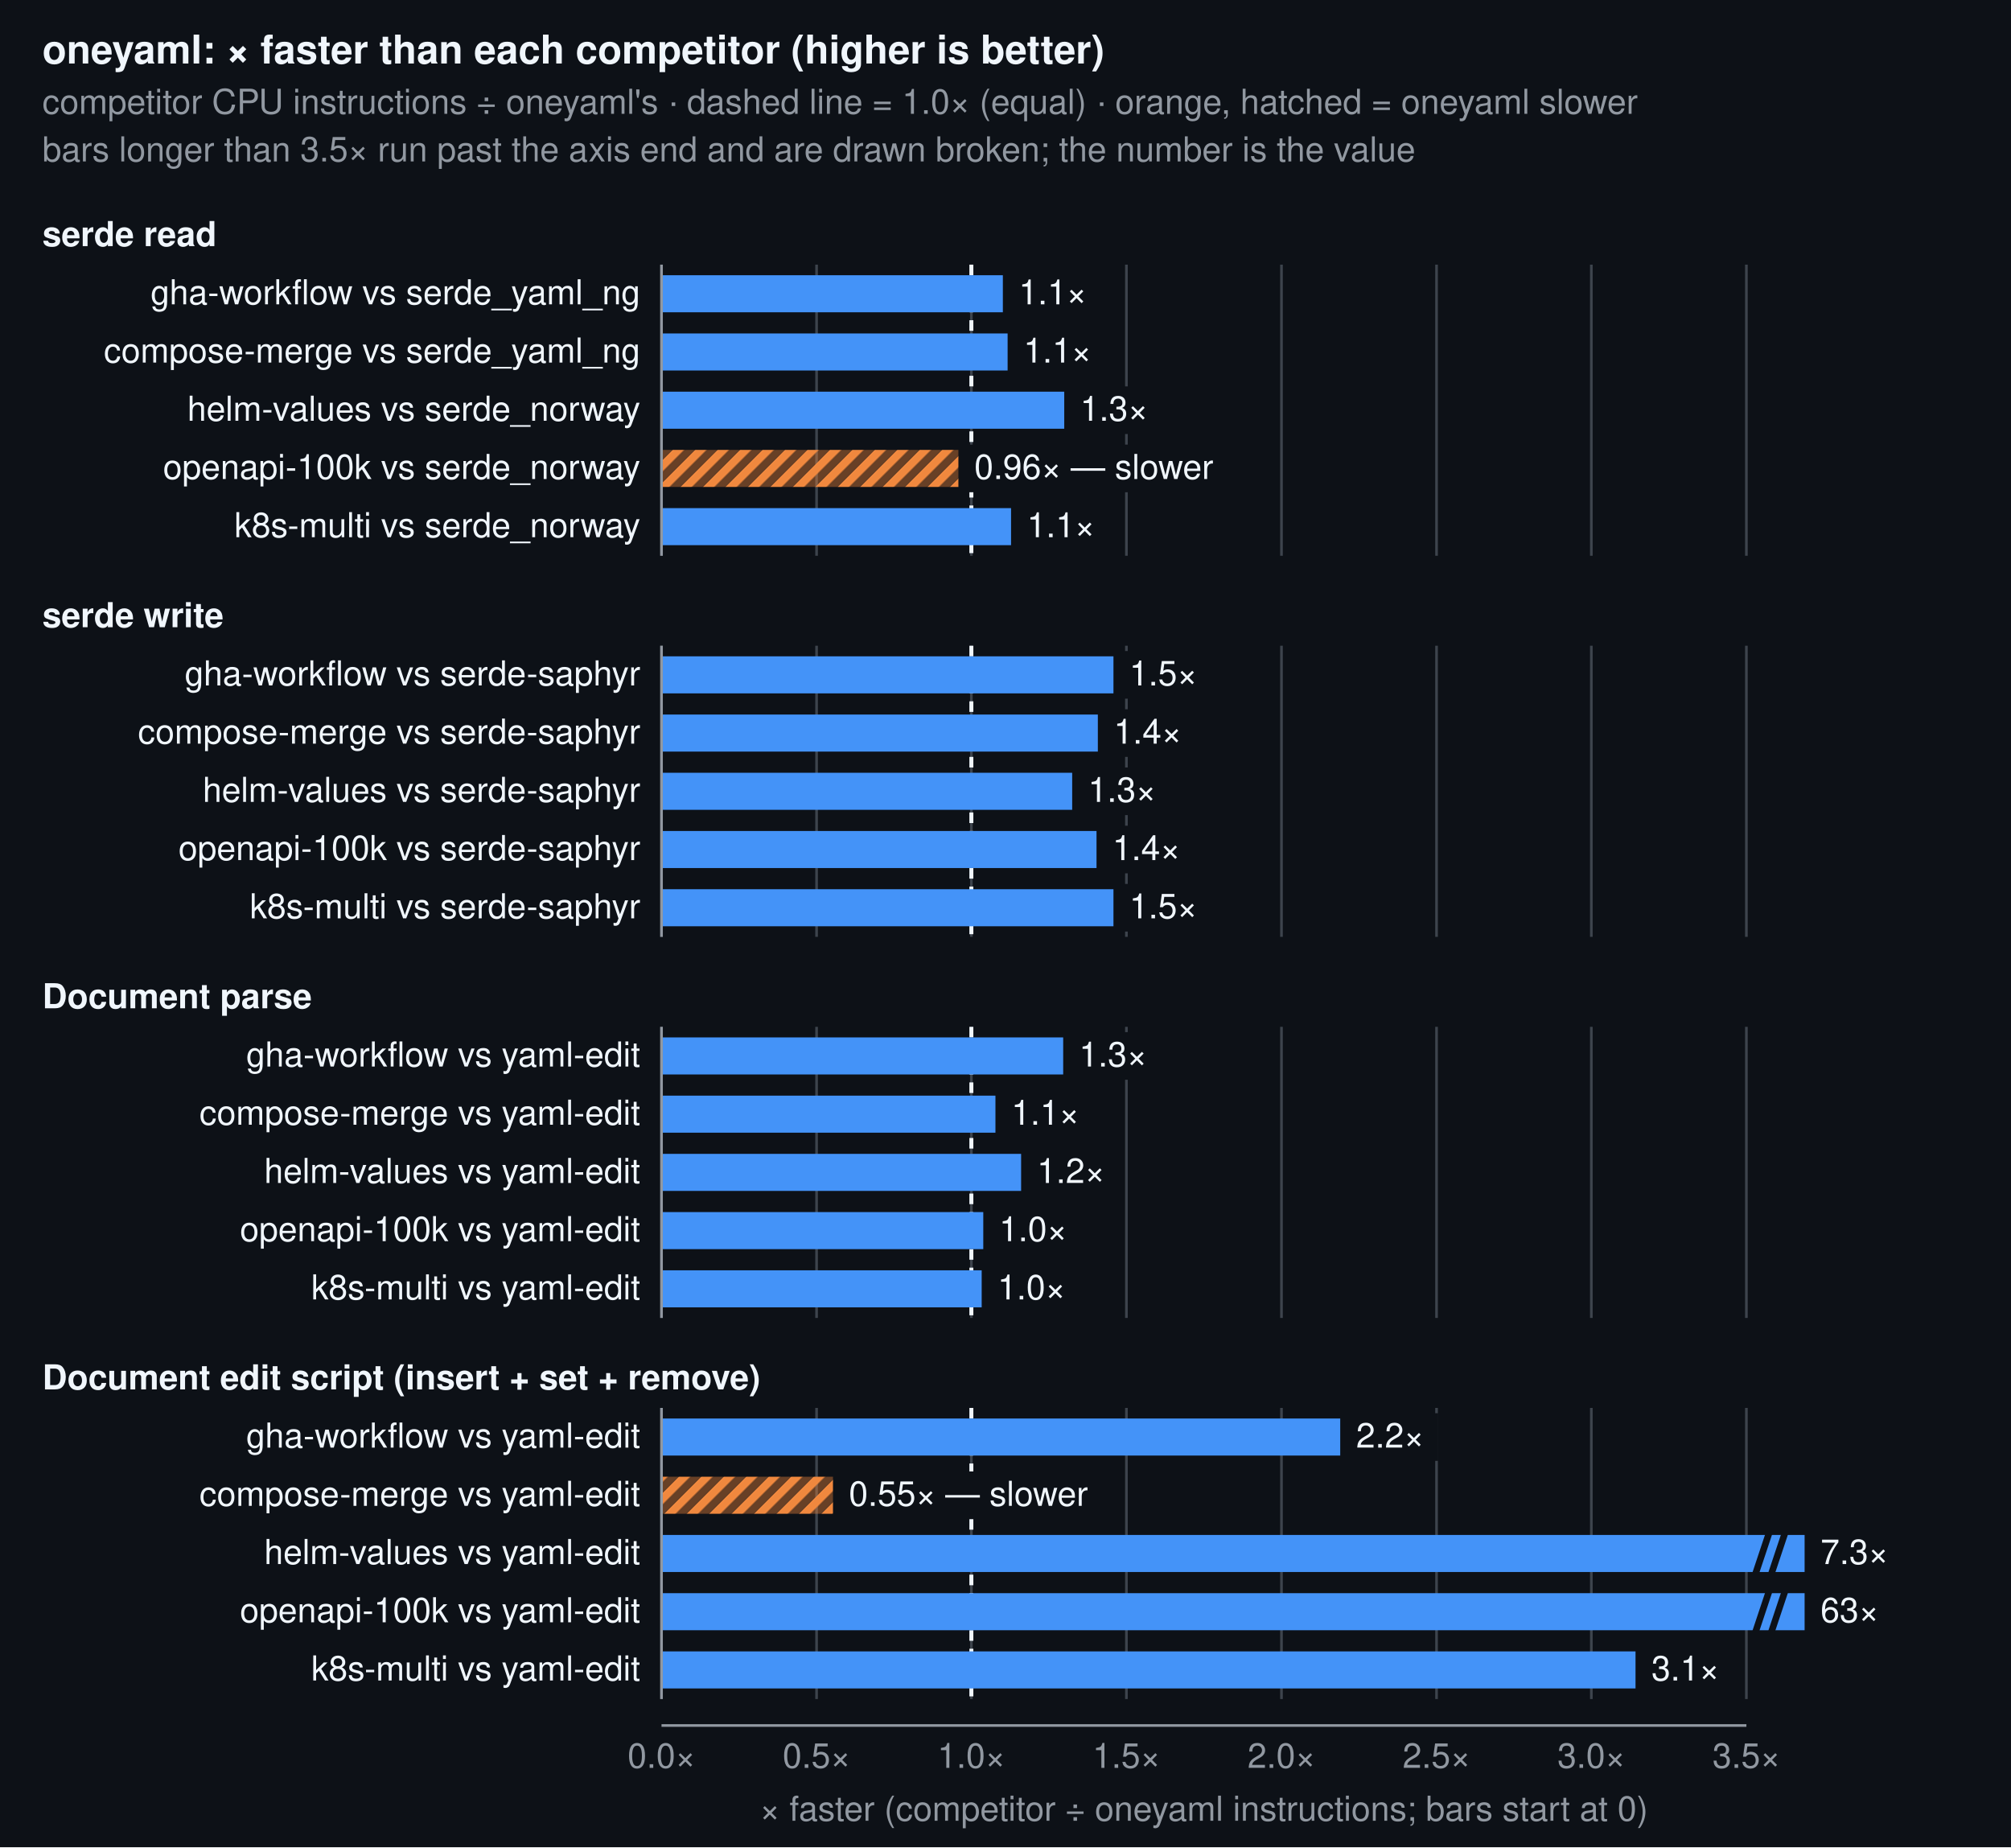
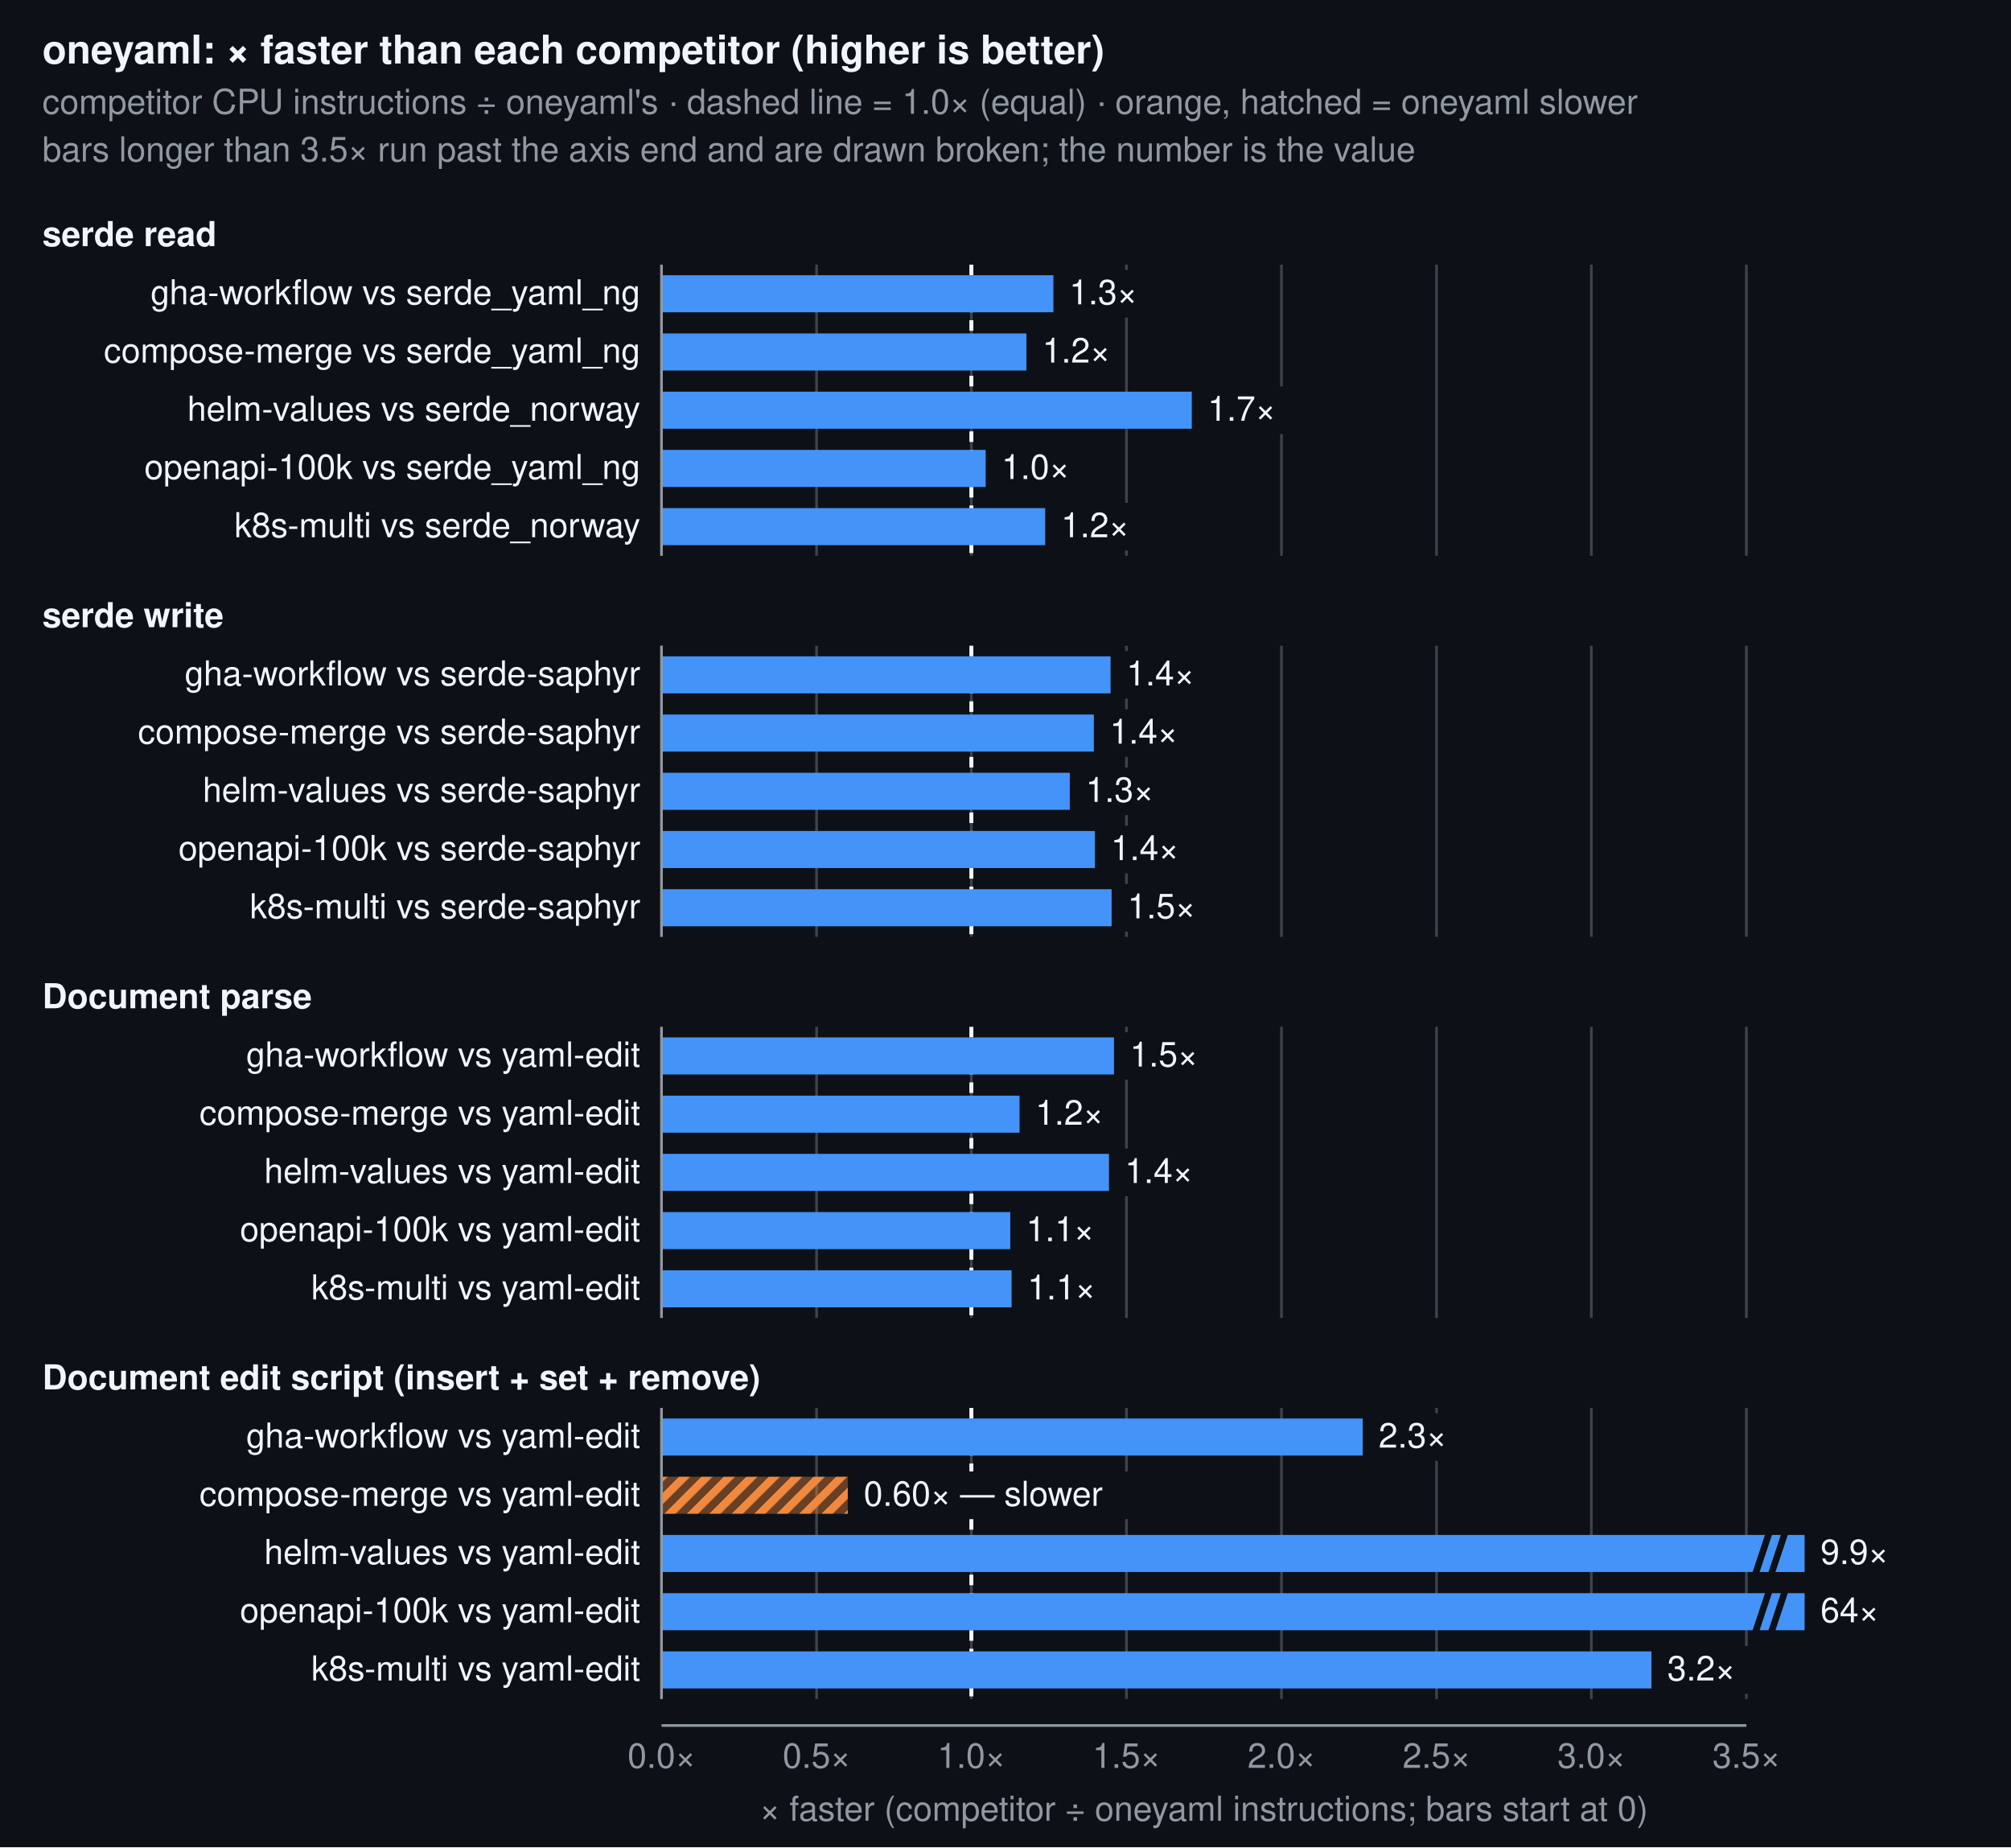
<svg xmlns="http://www.w3.org/2000/svg" width="760" height="698" viewBox="0 0 760 698" role="img" aria-labelledby="title desc" font-family="system-ui, -apple-system, 'Segoe UI', Helvetica, Arial, sans-serif" font-size="13">
  <defs>
    <pattern id="slower" width="6" height="6" patternUnits="userSpaceOnUse" patternTransform="rotate(45)">
      <rect width="6" height="6" fill="#f0883e" fill-opacity="0.4" />
      <rect width="3" height="6" fill="#f0883e" />
    </pattern>
  </defs>
  <rect width="100%" height="100%" fill="#0d1117" />
  <text x="16" y="24" fill="#f0f6fc" font-size="15" font-weight="600">oneyaml: × faster than each competitor (higher is better)</text>
  <text x="16" y="43" fill="#9198a1">competitor CPU instructions ÷ oneyaml's · dashed line = 1.0× (equal) · orange, hatched = oneyaml slower</text>
  <text x="16" y="61" fill="#9198a1">bars longer than 3.5× run past the axis end and are drawn broken; the number is the value</text>
  <text x="250.0" y="668.0" fill="#9198a1" text-anchor="middle">0.0×</text>
  <text x="308.6" y="668.0" fill="#9198a1" text-anchor="middle">0.5×</text>
  <text x="367.1" y="668.0" fill="#9198a1" text-anchor="middle">1.0×</text>
  <text x="425.7" y="668.0" fill="#9198a1" text-anchor="middle">1.5×</text>
  <text x="484.3" y="668.0" fill="#9198a1" text-anchor="middle">2.0×</text>
  <text x="542.9" y="668.0" fill="#9198a1" text-anchor="middle">2.5×</text>
  <text x="601.4" y="668.0" fill="#9198a1" text-anchor="middle">3.0×</text>
  <text x="660.0" y="668.0" fill="#9198a1" text-anchor="middle">3.5×</text>
  <text x="455.0" y="688.0" fill="#9198a1" text-anchor="middle">× faster (competitor ÷ oneyaml instructions; bars start at 0)</text>
  <text x="16" y="93.0" fill="#f0f6fc" font-weight="600">serde read</text>
  <line x1="250.0" y1="100.0" x2="250.0" y2="210.0" stroke="#3d444d" stroke-width="1" />
  <line x1="308.6" y1="100.0" x2="308.6" y2="210.0" stroke="#3d444d" stroke-width="1" />
  <line x1="367.1" y1="100.0" x2="367.1" y2="210.0" stroke="#3d444d" stroke-width="1" />
  <line x1="425.7" y1="100.0" x2="425.7" y2="210.0" stroke="#3d444d" stroke-width="1" />
  <line x1="484.3" y1="100.0" x2="484.3" y2="210.0" stroke="#3d444d" stroke-width="1" />
  <line x1="542.9" y1="100.0" x2="542.9" y2="210.0" stroke="#3d444d" stroke-width="1" />
  <line x1="601.4" y1="100.0" x2="601.4" y2="210.0" stroke="#3d444d" stroke-width="1" />
  <line x1="660.0" y1="100.0" x2="660.0" y2="210.0" stroke="#3d444d" stroke-width="1" />
  <line x1="367.1" y1="100.0" x2="367.1" y2="210.0" stroke="#f0f6fc" stroke-width="1.5" stroke-dasharray="4 3" />
  <text x="242.0" y="115.0" fill="#f0f6fc" text-anchor="end">gha-workflow vs serde_yaml_ng</text>
-   <rect x="250.0" y="104.0" width="129.0" height="14.0" fill="#4493f8" />
-   <rect x="382.0" y="102.0" width="34.0" height="18.0" fill="#0d1117" />
-   <text x="385.0" y="115.0" fill="#f0f6fc" stroke="#0d1117" stroke-width="4" paint-order="stroke">1.1×</text>
+   <rect x="250.0" y="104.0" width="148.1" height="14.0" fill="#4493f8" />
+   <rect x="401.1" y="102.0" width="34.0" height="18.0" fill="#0d1117" />
+   <text x="404.1" y="115.0" fill="#f0f6fc" stroke="#0d1117" stroke-width="4" paint-order="stroke">1.3×</text>
  <text x="242.0" y="137.0" fill="#f0f6fc" text-anchor="end">compose-merge vs serde_yaml_ng</text>
-   <rect x="250.0" y="126.0" width="130.8" height="14.0" fill="#4493f8" />
-   <rect x="383.8" y="124.0" width="34.0" height="18.0" fill="#0d1117" />
-   <text x="386.8" y="137.0" fill="#f0f6fc" stroke="#0d1117" stroke-width="4" paint-order="stroke">1.1×</text>
+   <rect x="250.0" y="126.0" width="137.9" height="14.0" fill="#4493f8" />
+   <rect x="390.9" y="124.0" width="34.0" height="18.0" fill="#0d1117" />
+   <text x="393.9" y="137.0" fill="#f0f6fc" stroke="#0d1117" stroke-width="4" paint-order="stroke">1.2×</text>
  <text x="242.0" y="159.0" fill="#f0f6fc" text-anchor="end">helm-values vs serde_norway</text>
-   <rect x="250.0" y="148.0" width="152.2" height="14.0" fill="#4493f8" />
-   <rect x="405.2" y="146.0" width="34.0" height="18.0" fill="#0d1117" />
-   <text x="408.2" y="159.0" fill="#f0f6fc" stroke="#0d1117" stroke-width="4" paint-order="stroke">1.3×</text>
-   <text x="242.0" y="181.0" fill="#f0f6fc" text-anchor="end">openapi-100k vs serde_norway</text>
-   <rect x="250.0" y="170.0" width="112.2" height="14.0" fill="url(#slower)" />
-   <rect x="365.2" y="168.0" width="104.0" height="18.0" fill="#0d1117" />
-   <text x="368.2" y="181.0" fill="#f0f6fc" stroke="#0d1117" stroke-width="4" paint-order="stroke">0.96× — slower</text>
+   <rect x="250.0" y="148.0" width="200.4" height="14.0" fill="#4493f8" />
+   <rect x="453.4" y="146.0" width="34.0" height="18.0" fill="#0d1117" />
+   <text x="456.4" y="159.0" fill="#f0f6fc" stroke="#0d1117" stroke-width="4" paint-order="stroke">1.7×</text>
+   <text x="242.0" y="181.0" fill="#f0f6fc" text-anchor="end">openapi-100k vs serde_yaml_ng</text>
+   <rect x="250.0" y="170.0" width="122.5" height="14.0" fill="#4493f8" />
+   <rect x="375.5" y="168.0" width="34.0" height="18.0" fill="#0d1117" />
+   <text x="378.5" y="181.0" fill="#f0f6fc" stroke="#0d1117" stroke-width="4" paint-order="stroke">1.0×</text>
  <text x="242.0" y="203.0" fill="#f0f6fc" text-anchor="end">k8s-multi vs serde_norway</text>
-   <rect x="250.0" y="192.0" width="132.1" height="14.0" fill="#4493f8" />
-   <rect x="385.1" y="190.0" width="34.0" height="18.0" fill="#0d1117" />
-   <text x="388.1" y="203.0" fill="#f0f6fc" stroke="#0d1117" stroke-width="4" paint-order="stroke">1.1×</text>
+   <rect x="250.0" y="192.0" width="145.0" height="14.0" fill="#4493f8" />
+   <rect x="398.0" y="190.0" width="34.0" height="18.0" fill="#0d1117" />
+   <text x="401.0" y="203.0" fill="#f0f6fc" stroke="#0d1117" stroke-width="4" paint-order="stroke">1.2×</text>
  <line x1="250.0" y1="100.0" x2="250.0" y2="210.0" stroke="#9198a1" stroke-width="1" />
  <text x="16" y="237.0" fill="#f0f6fc" font-weight="600">serde write</text>
  <line x1="250.0" y1="244.0" x2="250.0" y2="354.0" stroke="#3d444d" stroke-width="1" />
  <line x1="308.6" y1="244.0" x2="308.6" y2="354.0" stroke="#3d444d" stroke-width="1" />
  <line x1="367.1" y1="244.0" x2="367.1" y2="354.0" stroke="#3d444d" stroke-width="1" />
  <line x1="425.7" y1="244.0" x2="425.7" y2="354.0" stroke="#3d444d" stroke-width="1" />
  <line x1="484.3" y1="244.0" x2="484.3" y2="354.0" stroke="#3d444d" stroke-width="1" />
  <line x1="542.9" y1="244.0" x2="542.9" y2="354.0" stroke="#3d444d" stroke-width="1" />
  <line x1="601.4" y1="244.0" x2="601.4" y2="354.0" stroke="#3d444d" stroke-width="1" />
  <line x1="660.0" y1="244.0" x2="660.0" y2="354.0" stroke="#3d444d" stroke-width="1" />
  <line x1="367.1" y1="244.0" x2="367.1" y2="354.0" stroke="#f0f6fc" stroke-width="1.5" stroke-dasharray="4 3" />
  <text x="242.0" y="259.0" fill="#f0f6fc" text-anchor="end">gha-workflow vs serde-saphyr</text>
-   <rect x="250.0" y="248.0" width="170.8" height="14.0" fill="#4493f8" />
-   <rect x="423.8" y="246.0" width="34.0" height="18.0" fill="#0d1117" />
-   <text x="426.8" y="259.0" fill="#f0f6fc" stroke="#0d1117" stroke-width="4" paint-order="stroke">1.5×</text>
+   <rect x="250.0" y="248.0" width="169.7" height="14.0" fill="#4493f8" />
+   <rect x="422.7" y="246.0" width="34.0" height="18.0" fill="#0d1117" />
+   <text x="425.7" y="259.0" fill="#f0f6fc" stroke="#0d1117" stroke-width="4" paint-order="stroke">1.4×</text>
  <text x="242.0" y="281.0" fill="#f0f6fc" text-anchor="end">compose-merge vs serde-saphyr</text>
-   <rect x="250.0" y="270.0" width="164.9" height="14.0" fill="#4493f8" />
-   <rect x="417.9" y="268.0" width="34.0" height="18.0" fill="#0d1117" />
-   <text x="420.9" y="281.0" fill="#f0f6fc" stroke="#0d1117" stroke-width="4" paint-order="stroke">1.4×</text>
+   <rect x="250.0" y="270.0" width="163.4" height="14.0" fill="#4493f8" />
+   <rect x="416.4" y="268.0" width="34.0" height="18.0" fill="#0d1117" />
+   <text x="419.4" y="281.0" fill="#f0f6fc" stroke="#0d1117" stroke-width="4" paint-order="stroke">1.4×</text>
  <text x="242.0" y="303.0" fill="#f0f6fc" text-anchor="end">helm-values vs serde-saphyr</text>
-   <rect x="250.0" y="292.0" width="155.2" height="14.0" fill="#4493f8" />
-   <rect x="408.2" y="290.0" width="34.0" height="18.0" fill="#0d1117" />
-   <text x="411.2" y="303.0" fill="#f0f6fc" stroke="#0d1117" stroke-width="4" paint-order="stroke">1.3×</text>
+   <rect x="250.0" y="292.0" width="154.3" height="14.0" fill="#4493f8" />
+   <rect x="407.3" y="290.0" width="34.0" height="18.0" fill="#0d1117" />
+   <text x="410.3" y="303.0" fill="#f0f6fc" stroke="#0d1117" stroke-width="4" paint-order="stroke">1.3×</text>
  <text x="242.0" y="325.0" fill="#f0f6fc" text-anchor="end">openapi-100k vs serde-saphyr</text>
-   <rect x="250.0" y="314.0" width="164.4" height="14.0" fill="#4493f8" />
-   <rect x="417.4" y="312.0" width="34.0" height="18.0" fill="#0d1117" />
-   <text x="420.4" y="325.0" fill="#f0f6fc" stroke="#0d1117" stroke-width="4" paint-order="stroke">1.4×</text>
+   <rect x="250.0" y="314.0" width="163.8" height="14.0" fill="#4493f8" />
+   <rect x="416.8" y="312.0" width="34.0" height="18.0" fill="#0d1117" />
+   <text x="419.8" y="325.0" fill="#f0f6fc" stroke="#0d1117" stroke-width="4" paint-order="stroke">1.4×</text>
  <text x="242.0" y="347.0" fill="#f0f6fc" text-anchor="end">k8s-multi vs serde-saphyr</text>
-   <rect x="250.0" y="336.0" width="170.8" height="14.0" fill="#4493f8" />
-   <rect x="423.8" y="334.0" width="34.0" height="18.0" fill="#0d1117" />
-   <text x="426.8" y="347.0" fill="#f0f6fc" stroke="#0d1117" stroke-width="4" paint-order="stroke">1.5×</text>
+   <rect x="250.0" y="336.0" width="170.1" height="14.0" fill="#4493f8" />
+   <rect x="423.1" y="334.0" width="34.0" height="18.0" fill="#0d1117" />
+   <text x="426.1" y="347.0" fill="#f0f6fc" stroke="#0d1117" stroke-width="4" paint-order="stroke">1.5×</text>
  <line x1="250.0" y1="244.0" x2="250.0" y2="354.0" stroke="#9198a1" stroke-width="1" />
  <text x="16" y="381.0" fill="#f0f6fc" font-weight="600">Document parse</text>
  <line x1="250.0" y1="388.0" x2="250.0" y2="498.0" stroke="#3d444d" stroke-width="1" />
  <line x1="308.6" y1="388.0" x2="308.6" y2="498.0" stroke="#3d444d" stroke-width="1" />
  <line x1="367.1" y1="388.0" x2="367.1" y2="498.0" stroke="#3d444d" stroke-width="1" />
  <line x1="425.7" y1="388.0" x2="425.7" y2="498.0" stroke="#3d444d" stroke-width="1" />
  <line x1="484.3" y1="388.0" x2="484.3" y2="498.0" stroke="#3d444d" stroke-width="1" />
  <line x1="542.9" y1="388.0" x2="542.9" y2="498.0" stroke="#3d444d" stroke-width="1" />
  <line x1="601.4" y1="388.0" x2="601.4" y2="498.0" stroke="#3d444d" stroke-width="1" />
  <line x1="660.0" y1="388.0" x2="660.0" y2="498.0" stroke="#3d444d" stroke-width="1" />
  <line x1="367.1" y1="388.0" x2="367.1" y2="498.0" stroke="#f0f6fc" stroke-width="1.5" stroke-dasharray="4 3" />
  <text x="242.0" y="403.0" fill="#f0f6fc" text-anchor="end">gha-workflow vs yaml-edit</text>
-   <rect x="250.0" y="392.0" width="151.8" height="14.0" fill="#4493f8" />
-   <rect x="404.8" y="390.0" width="34.0" height="18.0" fill="#0d1117" />
-   <text x="407.8" y="403.0" fill="#f0f6fc" stroke="#0d1117" stroke-width="4" paint-order="stroke">1.3×</text>
+   <rect x="250.0" y="392.0" width="171.0" height="14.0" fill="#4493f8" />
+   <rect x="424.0" y="390.0" width="34.0" height="18.0" fill="#0d1117" />
+   <text x="427.0" y="403.0" fill="#f0f6fc" stroke="#0d1117" stroke-width="4" paint-order="stroke">1.5×</text>
  <text x="242.0" y="425.0" fill="#f0f6fc" text-anchor="end">compose-merge vs yaml-edit</text>
-   <rect x="250.0" y="414.0" width="126.2" height="14.0" fill="#4493f8" />
-   <rect x="379.2" y="412.0" width="34.0" height="18.0" fill="#0d1117" />
-   <text x="382.2" y="425.0" fill="#f0f6fc" stroke="#0d1117" stroke-width="4" paint-order="stroke">1.1×</text>
+   <rect x="250.0" y="414.0" width="135.3" height="14.0" fill="#4493f8" />
+   <rect x="388.3" y="412.0" width="34.0" height="18.0" fill="#0d1117" />
+   <text x="391.3" y="425.0" fill="#f0f6fc" stroke="#0d1117" stroke-width="4" paint-order="stroke">1.2×</text>
  <text x="242.0" y="447.0" fill="#f0f6fc" text-anchor="end">helm-values vs yaml-edit</text>
-   <rect x="250.0" y="436.0" width="135.9" height="14.0" fill="#4493f8" />
-   <rect x="388.9" y="434.0" width="34.0" height="18.0" fill="#0d1117" />
-   <text x="391.9" y="447.0" fill="#f0f6fc" stroke="#0d1117" stroke-width="4" paint-order="stroke">1.2×</text>
+   <rect x="250.0" y="436.0" width="169.1" height="14.0" fill="#4493f8" />
+   <rect x="422.1" y="434.0" width="34.0" height="18.0" fill="#0d1117" />
+   <text x="425.1" y="447.0" fill="#f0f6fc" stroke="#0d1117" stroke-width="4" paint-order="stroke">1.4×</text>
  <text x="242.0" y="469.0" fill="#f0f6fc" text-anchor="end">openapi-100k vs yaml-edit</text>
-   <rect x="250.0" y="458.0" width="121.6" height="14.0" fill="#4493f8" />
-   <rect x="374.6" y="456.0" width="34.0" height="18.0" fill="#0d1117" />
-   <text x="377.6" y="469.0" fill="#f0f6fc" stroke="#0d1117" stroke-width="4" paint-order="stroke">1.0×</text>
+   <rect x="250.0" y="458.0" width="131.8" height="14.0" fill="#4493f8" />
+   <rect x="384.8" y="456.0" width="34.0" height="18.0" fill="#0d1117" />
+   <text x="387.8" y="469.0" fill="#f0f6fc" stroke="#0d1117" stroke-width="4" paint-order="stroke">1.1×</text>
  <text x="242.0" y="491.0" fill="#f0f6fc" text-anchor="end">k8s-multi vs yaml-edit</text>
-   <rect x="250.0" y="480.0" width="121.0" height="14.0" fill="#4493f8" />
-   <rect x="374.0" y="478.0" width="34.0" height="18.0" fill="#0d1117" />
-   <text x="377.0" y="491.0" fill="#f0f6fc" stroke="#0d1117" stroke-width="4" paint-order="stroke">1.0×</text>
+   <rect x="250.0" y="480.0" width="132.3" height="14.0" fill="#4493f8" />
+   <rect x="385.3" y="478.0" width="34.0" height="18.0" fill="#0d1117" />
+   <text x="388.3" y="491.0" fill="#f0f6fc" stroke="#0d1117" stroke-width="4" paint-order="stroke">1.1×</text>
  <line x1="250.0" y1="388.0" x2="250.0" y2="498.0" stroke="#9198a1" stroke-width="1" />
  <text x="16" y="525.0" fill="#f0f6fc" font-weight="600">Document edit script (insert + set + remove)</text>
  <line x1="250.0" y1="532.0" x2="250.0" y2="642.0" stroke="#3d444d" stroke-width="1" />
  <line x1="308.6" y1="532.0" x2="308.6" y2="642.0" stroke="#3d444d" stroke-width="1" />
  <line x1="367.1" y1="532.0" x2="367.1" y2="642.0" stroke="#3d444d" stroke-width="1" />
  <line x1="425.7" y1="532.0" x2="425.7" y2="642.0" stroke="#3d444d" stroke-width="1" />
  <line x1="484.3" y1="532.0" x2="484.3" y2="642.0" stroke="#3d444d" stroke-width="1" />
  <line x1="542.9" y1="532.0" x2="542.9" y2="642.0" stroke="#3d444d" stroke-width="1" />
  <line x1="601.4" y1="532.0" x2="601.4" y2="642.0" stroke="#3d444d" stroke-width="1" />
  <line x1="660.0" y1="532.0" x2="660.0" y2="642.0" stroke="#3d444d" stroke-width="1" />
  <line x1="367.1" y1="532.0" x2="367.1" y2="642.0" stroke="#f0f6fc" stroke-width="1.5" stroke-dasharray="4 3" />
  <text x="242.0" y="547.0" fill="#f0f6fc" text-anchor="end">gha-workflow vs yaml-edit</text>
-   <rect x="250.0" y="536.0" width="256.5" height="14.0" fill="#4493f8" />
-   <rect x="509.5" y="534.0" width="34.0" height="18.0" fill="#0d1117" />
-   <text x="512.5" y="547.0" fill="#f0f6fc" stroke="#0d1117" stroke-width="4" paint-order="stroke">2.2×</text>
+   <rect x="250.0" y="536.0" width="265.0" height="14.0" fill="#4493f8" />
+   <rect x="518.0" y="534.0" width="34.0" height="18.0" fill="#0d1117" />
+   <text x="521.0" y="547.0" fill="#f0f6fc" stroke="#0d1117" stroke-width="4" paint-order="stroke">2.3×</text>
  <text x="242.0" y="569.0" fill="#f0f6fc" text-anchor="end">compose-merge vs yaml-edit</text>
-   <rect x="250.0" y="558.0" width="64.8" height="14.0" fill="url(#slower)" />
-   <rect x="317.8" y="556.0" width="104.0" height="18.0" fill="#0d1117" />
-   <text x="320.8" y="569.0" fill="#f0f6fc" stroke="#0d1117" stroke-width="4" paint-order="stroke">0.55× — slower</text>
+   <rect x="250.0" y="558.0" width="70.4" height="14.0" fill="url(#slower)" />
+   <rect x="323.4" y="556.0" width="104.0" height="18.0" fill="#0d1117" />
+   <text x="326.4" y="569.0" fill="#f0f6fc" stroke="#0d1117" stroke-width="4" paint-order="stroke">0.60× — slower</text>
  <text x="242.0" y="591.0" fill="#f0f6fc" text-anchor="end">helm-values vs yaml-edit</text>
  <rect x="250.0" y="580.0" width="432.0" height="14.0" fill="#4493f8" />
  <line x1="663.0" y1="596.0" x2="669.0" y2="578.0" stroke="#0d1117" stroke-width="2.5" />
  <line x1="669.0" y1="596.0" x2="675.0" y2="578.0" stroke="#0d1117" stroke-width="2.5" />
  <rect x="685.0" y="578.0" width="34.0" height="18.0" fill="#0d1117" />
-   <text x="688.0" y="591.0" fill="#f0f6fc" stroke="#0d1117" stroke-width="4" paint-order="stroke">7.3×</text>
+   <text x="688.0" y="591.0" fill="#f0f6fc" stroke="#0d1117" stroke-width="4" paint-order="stroke">9.9×</text>
  <text x="242.0" y="613.0" fill="#f0f6fc" text-anchor="end">openapi-100k vs yaml-edit</text>
  <rect x="250.0" y="602.0" width="432.0" height="14.0" fill="#4493f8" />
  <line x1="663.0" y1="618.0" x2="669.0" y2="600.0" stroke="#0d1117" stroke-width="2.5" />
  <line x1="669.0" y1="618.0" x2="675.0" y2="600.0" stroke="#0d1117" stroke-width="2.5" />
  <rect x="685.0" y="600.0" width="27.0" height="18.0" fill="#0d1117" />
-   <text x="688.0" y="613.0" fill="#f0f6fc" stroke="#0d1117" stroke-width="4" paint-order="stroke">63×</text>
+   <text x="688.0" y="613.0" fill="#f0f6fc" stroke="#0d1117" stroke-width="4" paint-order="stroke">64×</text>
  <text x="242.0" y="635.0" fill="#f0f6fc" text-anchor="end">k8s-multi vs yaml-edit</text>
-   <rect x="250.0" y="624.0" width="368.1" height="14.0" fill="#4493f8" />
-   <rect x="621.1" y="622.0" width="34.0" height="18.0" fill="#0d1117" />
-   <text x="624.1" y="635.0" fill="#f0f6fc" stroke="#0d1117" stroke-width="4" paint-order="stroke">3.1×</text>
+   <rect x="250.0" y="624.0" width="374.1" height="14.0" fill="#4493f8" />
+   <rect x="627.1" y="622.0" width="34.0" height="18.0" fill="#0d1117" />
+   <text x="630.1" y="635.0" fill="#f0f6fc" stroke="#0d1117" stroke-width="4" paint-order="stroke">3.2×</text>
  <line x1="250.0" y1="532.0" x2="250.0" y2="642.0" stroke="#9198a1" stroke-width="1" />
  <line x1="250.0" y1="652.0" x2="660.0" y2="652.0" stroke="#9198a1" stroke-width="1" />
</svg>
